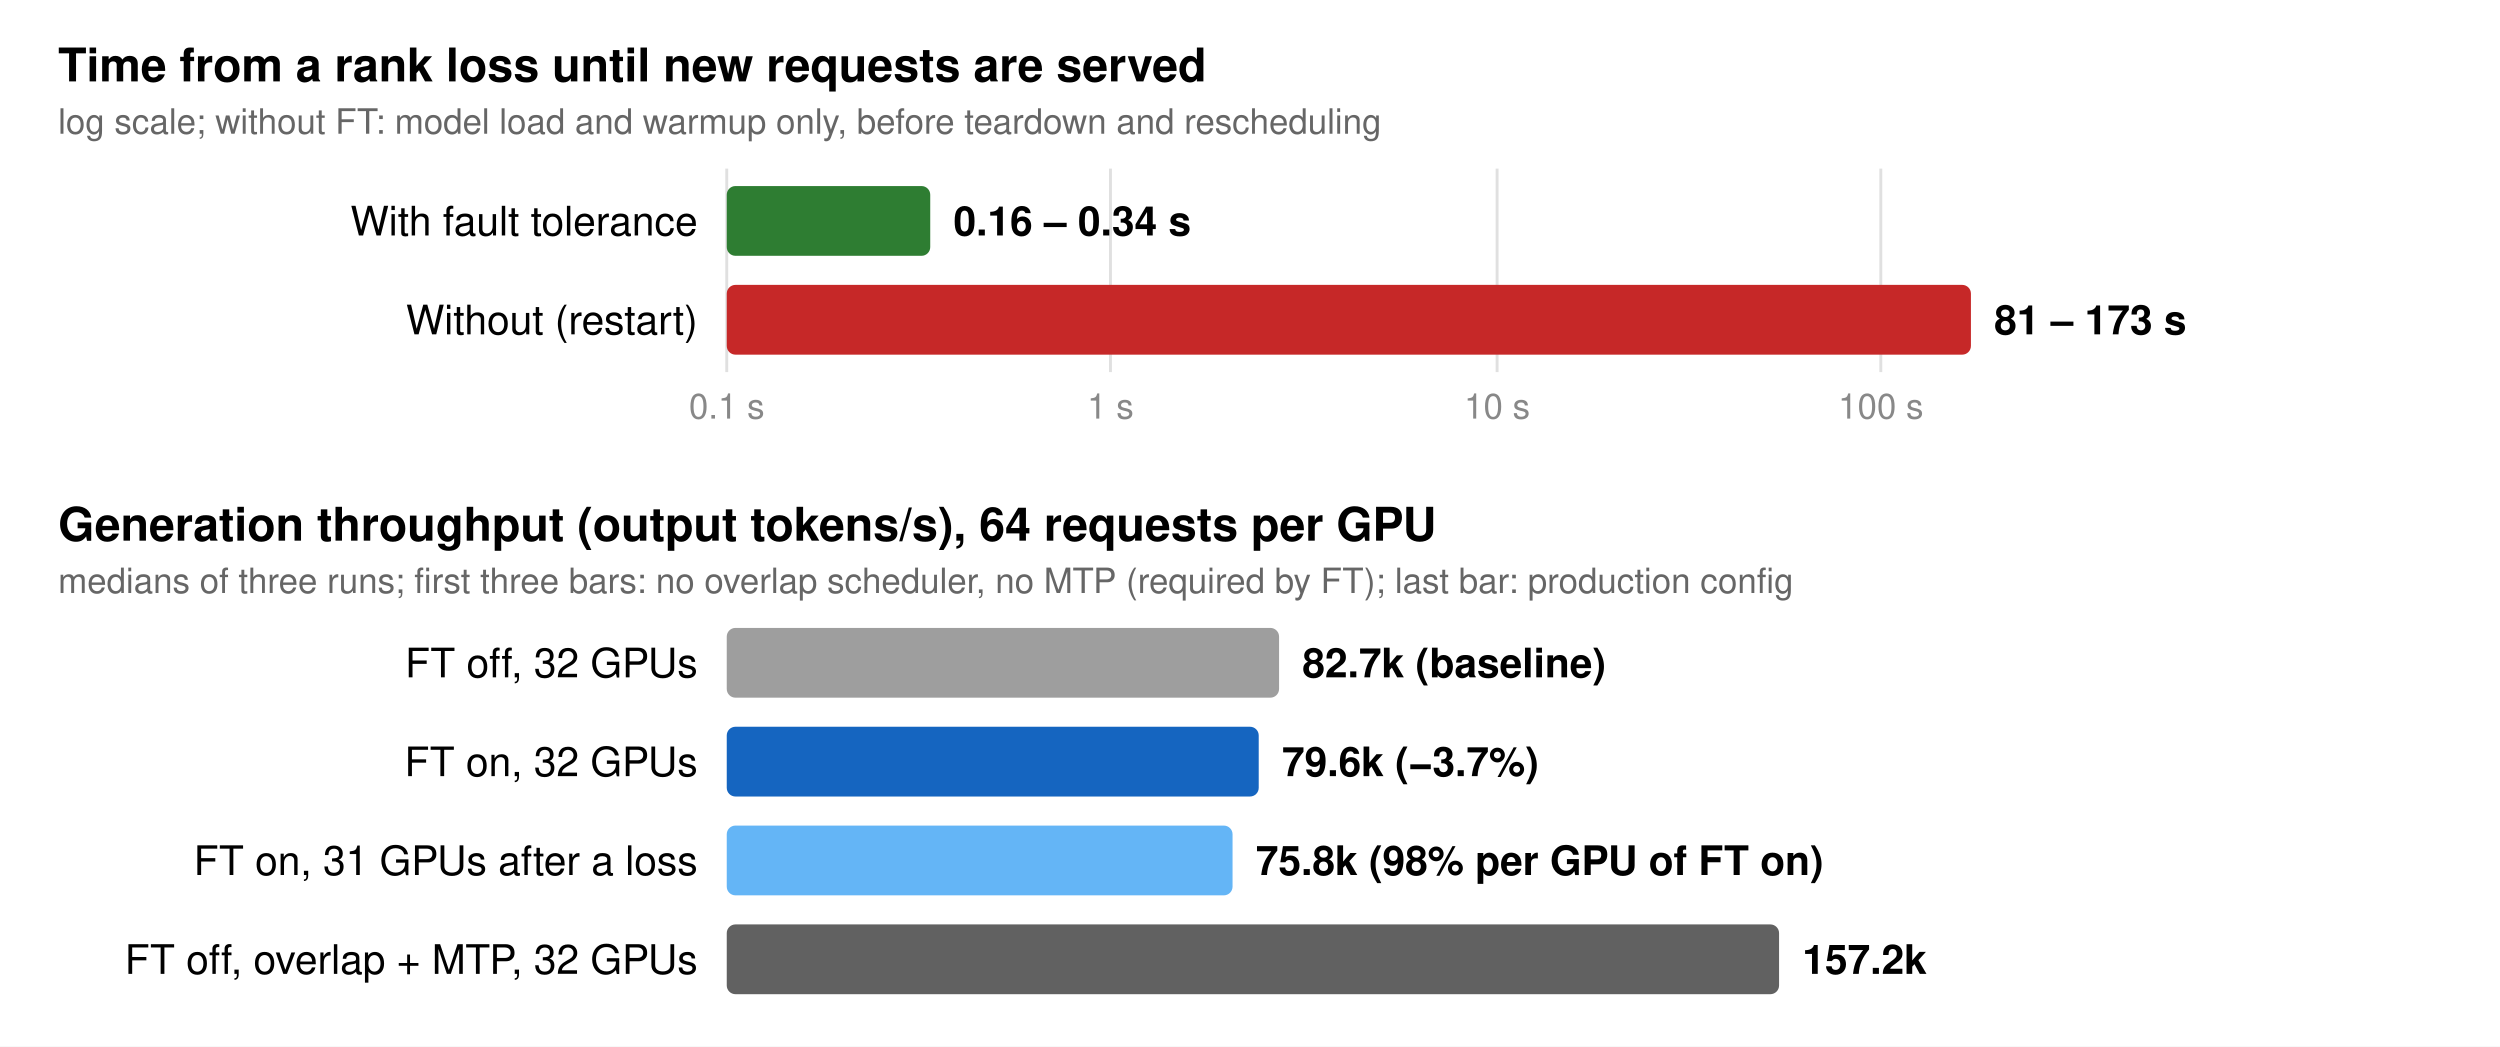
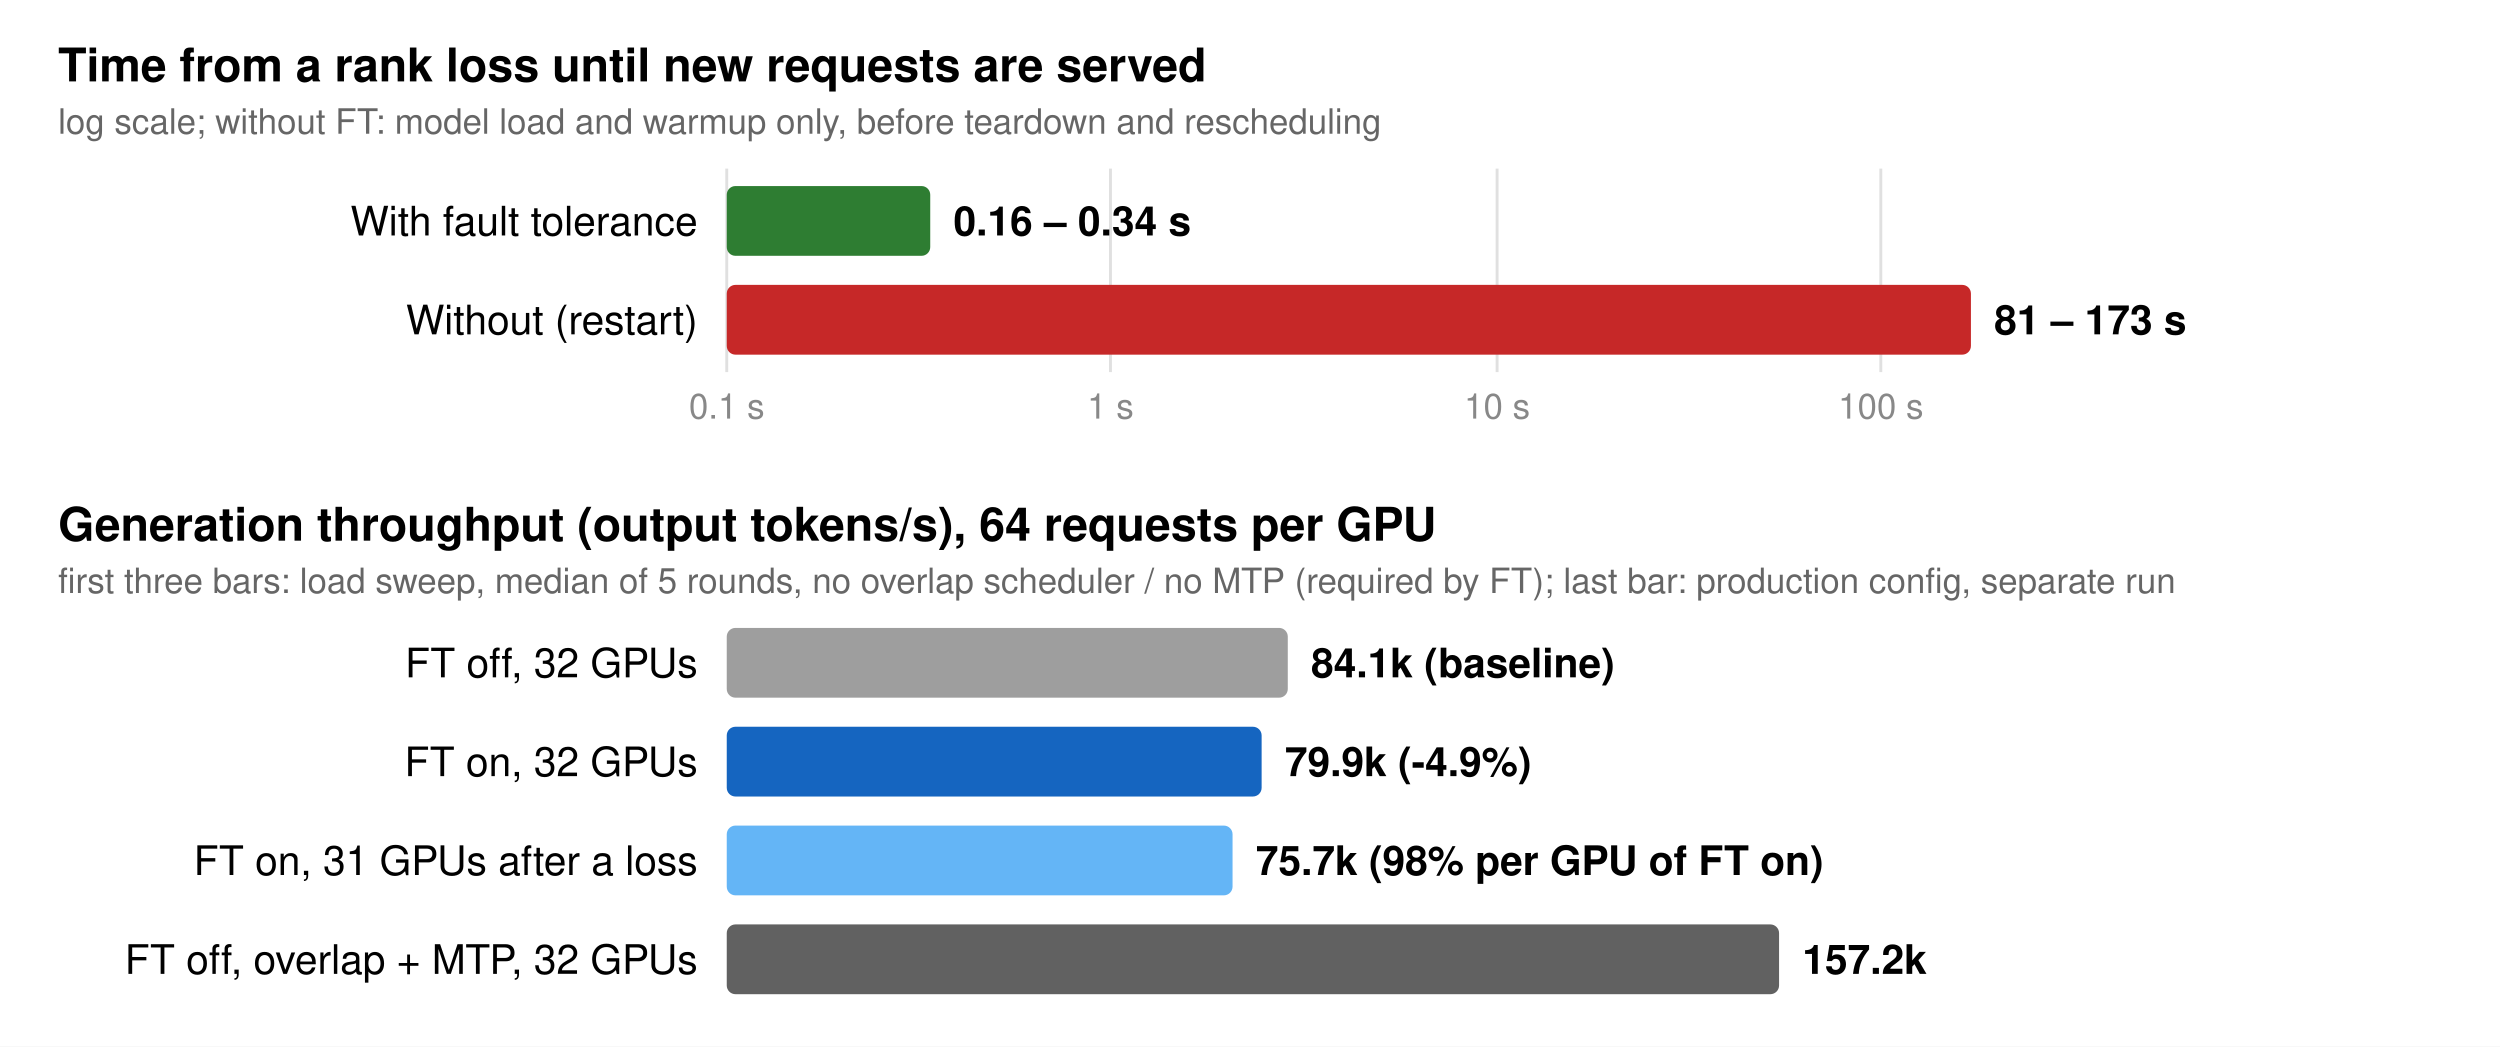
<svg xmlns="http://www.w3.org/2000/svg" width="860" height="360" font-family="Helvetica, Arial, sans-serif" font-size="14">
  <rect width="100%" height="100%" fill="white" />
  <text x="20" y="28" font-size="16" font-weight="bold">Time from a rank loss until new requests are served</text>
  <text x="20" y="46" fill="#666" font-size="12">log scale; without FT: model load and warmup only, before teardown and rescheduling</text>
  <line x1="250" y1="58" x2="250" y2="128" stroke="#e0e0e0" />
  <text x="250" y="144" text-anchor="middle" fill="#888" font-size="12">0.1 s</text>
  <line x1="382" y1="58" x2="382" y2="128" stroke="#e0e0e0" />
  <text x="382" y="144" text-anchor="middle" fill="#888" font-size="12">1 s</text>
  <line x1="515" y1="58" x2="515" y2="128" stroke="#e0e0e0" />
  <text x="515" y="144" text-anchor="middle" fill="#888" font-size="12">10 s</text>
  <line x1="647" y1="58" x2="647" y2="128" stroke="#e0e0e0" />
  <text x="647" y="144" text-anchor="middle" fill="#888" font-size="12">100 s</text>
  <text x="240" y="81" text-anchor="end">With fault tolerance</text>
  <rect x="250" y="64" width="70" height="24" rx="3" fill="#2e7d32" />
  <text x="328" y="81" font-weight="bold">0.16 – 0.34 s</text>
  <text x="240" y="115" text-anchor="end">Without (restart)</text>
  <rect x="250" y="98" width="428" height="24" rx="3" fill="#c62828" />
  <text x="686" y="115" font-weight="bold">81 – 173 s</text>
  <text x="20" y="186" font-size="16" font-weight="bold">Generation throughput (output tokens/s), 64 requests per GPU</text>
-   <text x="20" y="204" fill="#666" font-size="12">medians of three runs; first three bars: no overlap scheduler, no MTP (required by FT); last bar: production config</text>
+   <text x="20" y="204" fill="#666" font-size="12">first three bars: load sweep, median of 5 rounds, no overlap scheduler / no MTP (required by FT); last bar: production config, separate run</text>
  <text x="240" y="233" text-anchor="end">FT off, 32 GPUs</text>
-   <rect x="250" y="216" width="190" height="24" rx="3" fill="#9e9e9e" />
-   <text x="448" y="233" font-weight="bold">82.7k  (baseline)</text>
+   <rect x="250" y="216" width="193" height="24" rx="3" fill="#9e9e9e" />
+   <text x="451" y="233" font-weight="bold">84.1k  (baseline)</text>
  <text x="240" y="267" text-anchor="end">FT on, 32 GPUs</text>
-   <rect x="250" y="250" width="183" height="24" rx="3" fill="#1565c0" />
-   <text x="441" y="267" font-weight="bold">79.6k  (−3.7%)</text>
+   <rect x="250" y="250" width="184" height="24" rx="3" fill="#1565c0" />
+   <text x="442" y="267" font-weight="bold">79.9k  (-4.9%)</text>
  <text x="240" y="301" text-anchor="end">FT on, 31 GPUs after a loss</text>
  <rect x="250" y="284" width="174" height="24" rx="3" fill="#64b5f6" />
-   <text x="432" y="301" font-weight="bold">75.8k  (98% per GPU of FT on)</text>
+   <text x="432" y="301" font-weight="bold">75.7k  (98% per GPU of FT on)</text>
  <text x="240" y="335" text-anchor="end">FT off, overlap + MTP, 32 GPUs</text>
  <rect x="250" y="318" width="362" height="24" rx="3" fill="#616161" />
  <text x="620" y="335" font-weight="bold">157.2k</text>
</svg>
